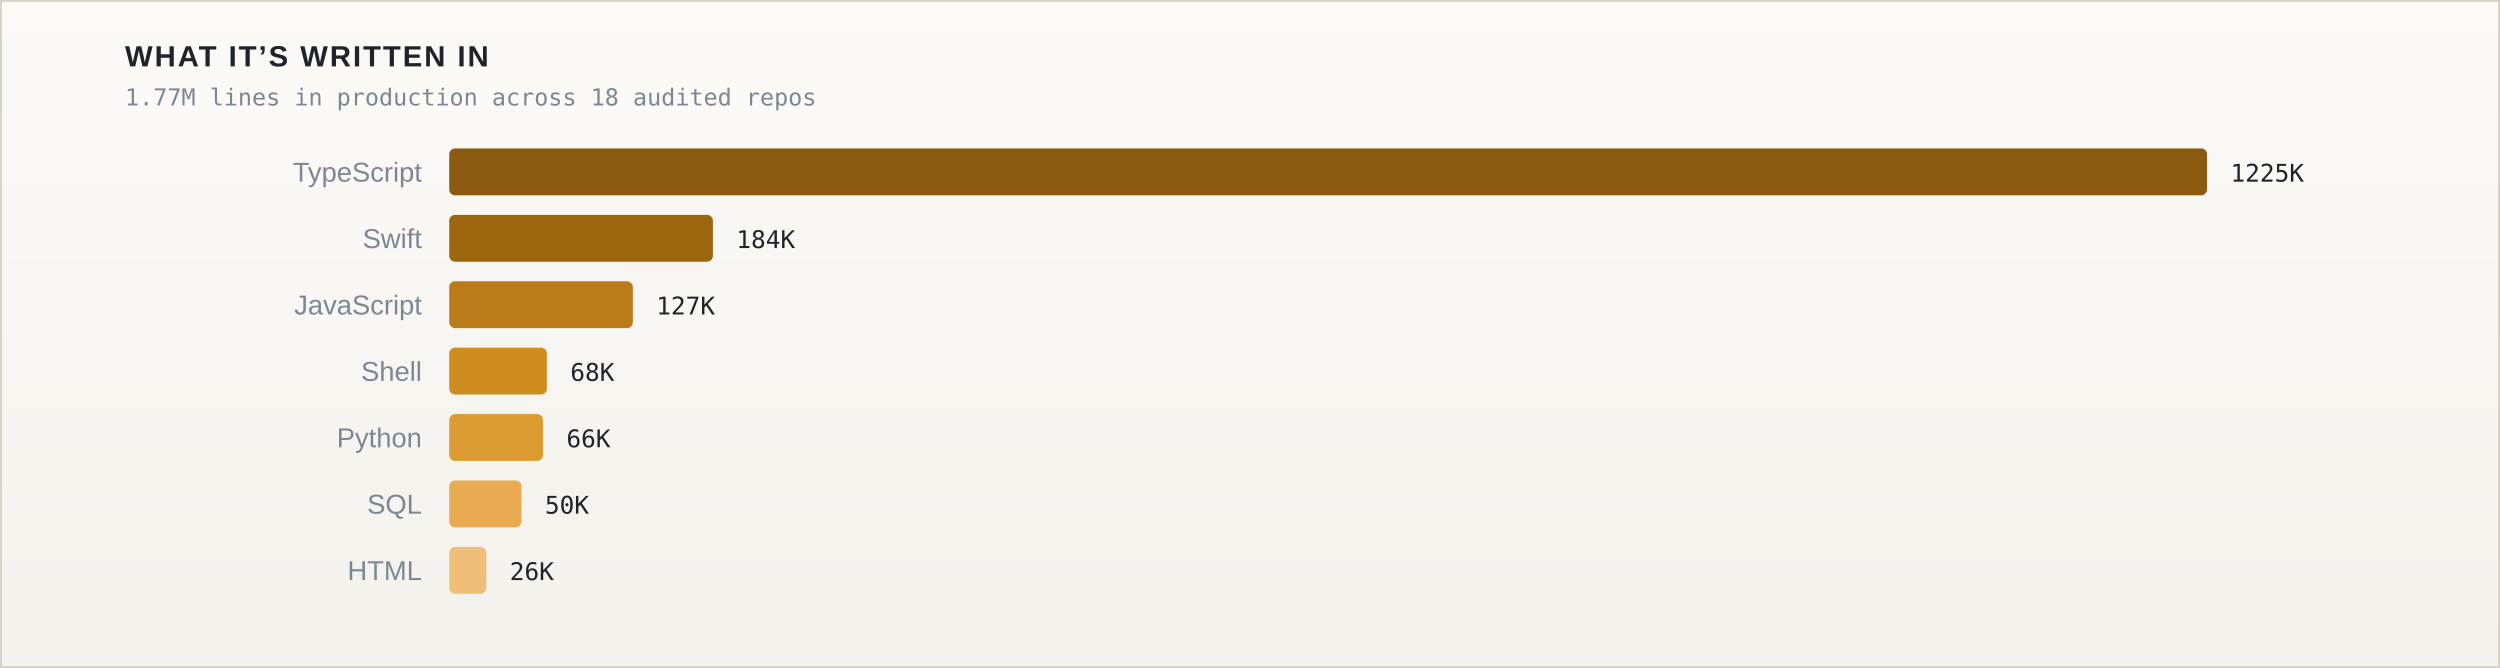
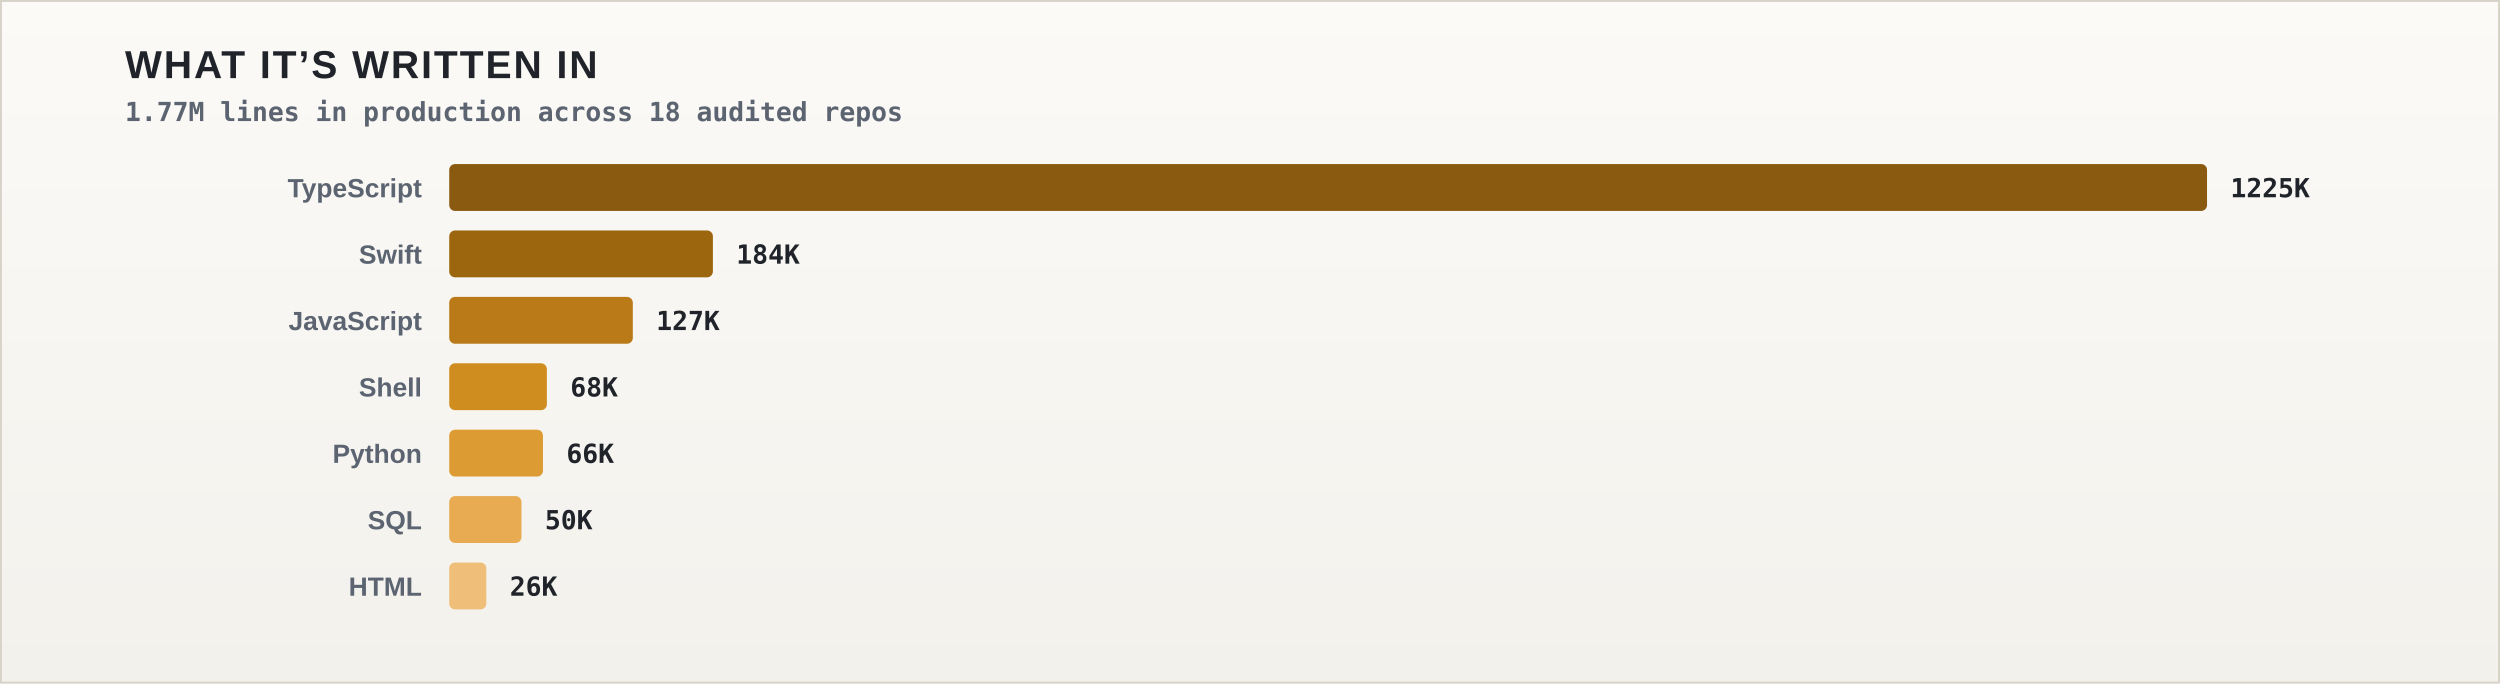
- <svg xmlns="http://www.w3.org/2000/svg" width="1280" height="342" viewBox="0 0 1280 342" role="img" aria-label="Lines of code by language, TypeScript leading at 1225 thousand">
+ <svg xmlns="http://www.w3.org/2000/svg" width="1280" height="350" viewBox="0 0 1280 350" role="img" aria-label="Lines of code by language, TypeScript leading at 1225 thousand">
  <defs>
    <linearGradient id="g" x1="0" y1="0" x2="0" y2="1">
      <stop offset="0" stop-color="#fbfaf7" />
      <stop offset="1" stop-color="#f3f1ec" />
    </linearGradient>
  </defs>
-   <rect width="1280" height="342" fill="url(#g)" />
-   <rect x="0.5" y="0.5" width="1279" height="341" fill="none" stroke="#d8d3c8" />
-   <text x="64" y="34" font-family="Avenir Next, Helvetica Neue, Arial, sans-serif" font-size="15" font-weight="600" letter-spacing="1" fill="#20242a">WHAT IT’S WRITTEN IN</text>
-   <text x="64" y="54" font-family="SF Mono, Menlo, Consolas, monospace" font-size="12" fill="#7d8794">1.77M lines in production across 18 audited repos</text>
-   <text x="216" y="93" font-family="Avenir Next, Helvetica Neue, Arial, sans-serif" font-size="14" fill="#7d8794" text-anchor="end">TypeScript</text>
-   <rect x="230" y="76" width="900" height="24" rx="3" fill="#8a5a10" />
-   <text x="1142" y="93" font-family="SF Mono, Menlo, Consolas, monospace" font-size="12.5" fill="#20242a">1225K</text>
-   <text x="216" y="127" font-family="Avenir Next, Helvetica Neue, Arial, sans-serif" font-size="14" fill="#7d8794" text-anchor="end">Swift</text>
-   <rect x="230" y="110" width="135" height="24" rx="3" fill="#9c660f" />
-   <text x="377" y="127" font-family="SF Mono, Menlo, Consolas, monospace" font-size="12.5" fill="#20242a">184K</text>
-   <text x="216" y="161" font-family="Avenir Next, Helvetica Neue, Arial, sans-serif" font-size="14" fill="#7d8794" text-anchor="end">JavaScript</text>
-   <rect x="230" y="144" width="94" height="24" rx="3" fill="#b97a17" />
-   <text x="336" y="161" font-family="SF Mono, Menlo, Consolas, monospace" font-size="12.5" fill="#20242a">127K</text>
-   <text x="216" y="195" font-family="Avenir Next, Helvetica Neue, Arial, sans-serif" font-size="14" fill="#7d8794" text-anchor="end">Shell</text>
-   <rect x="230" y="178" width="50" height="24" rx="3" fill="#cf8c1f" />
-   <text x="292" y="195" font-family="SF Mono, Menlo, Consolas, monospace" font-size="12.5" fill="#20242a">68K</text>
-   <text x="216" y="229" font-family="Avenir Next, Helvetica Neue, Arial, sans-serif" font-size="14" fill="#7d8794" text-anchor="end">Python</text>
-   <rect x="230" y="212" width="48" height="24" rx="3" fill="#dd9c33" />
-   <text x="290" y="229" font-family="SF Mono, Menlo, Consolas, monospace" font-size="12.5" fill="#20242a">66K</text>
-   <text x="216" y="263" font-family="Avenir Next, Helvetica Neue, Arial, sans-serif" font-size="14" fill="#7d8794" text-anchor="end">SQL</text>
-   <rect x="230" y="246" width="37" height="24" rx="3" fill="#e8ab52" />
-   <text x="279" y="263" font-family="SF Mono, Menlo, Consolas, monospace" font-size="12.5" fill="#20242a">50K</text>
-   <text x="216" y="297" font-family="Avenir Next, Helvetica Neue, Arial, sans-serif" font-size="14" fill="#7d8794" text-anchor="end">HTML</text>
-   <rect x="230" y="280" width="19" height="24" rx="3" fill="#efbe78" />
-   <text x="261" y="297" font-family="SF Mono, Menlo, Consolas, monospace" font-size="12.5" fill="#20242a">26K</text>
+   <rect width="1280" height="350" fill="url(#g)" />
+   <rect x="0.5" y="0.5" width="1279" height="349" fill="none" stroke="#d8d3c8" />
+   <text x="64" y="40" font-family="Avenir Next, Helvetica Neue, Arial, sans-serif" font-size="20" font-weight="700" letter-spacing="1" fill="#20242a">WHAT IT’S WRITTEN IN</text>
+   <text x="64" y="62" font-family="SF Mono, Menlo, Consolas, monospace" font-size="13.5" font-weight="600" fill="#5b6470">1.77M lines in production across 18 audited repos</text>
+   <text x="216" y="101" font-family="Avenir Next, Helvetica Neue, Arial, sans-serif" font-size="13.5" font-weight="600" fill="#5b6470" text-anchor="end">TypeScript</text>
+   <rect x="230" y="84" width="900" height="24" rx="3" fill="#8a5a10" />
+   <text x="1142" y="101" font-family="SF Mono, Menlo, Consolas, monospace" font-size="13.5" font-weight="600" fill="#20242a">1225K</text>
+   <text x="216" y="135" font-family="Avenir Next, Helvetica Neue, Arial, sans-serif" font-size="13.5" font-weight="600" fill="#5b6470" text-anchor="end">Swift</text>
+   <rect x="230" y="118" width="135" height="24" rx="3" fill="#9c660f" />
+   <text x="377" y="135" font-family="SF Mono, Menlo, Consolas, monospace" font-size="13.5" font-weight="600" fill="#20242a">184K</text>
+   <text x="216" y="169" font-family="Avenir Next, Helvetica Neue, Arial, sans-serif" font-size="13.5" font-weight="600" fill="#5b6470" text-anchor="end">JavaScript</text>
+   <rect x="230" y="152" width="94" height="24" rx="3" fill="#b97a17" />
+   <text x="336" y="169" font-family="SF Mono, Menlo, Consolas, monospace" font-size="13.5" font-weight="600" fill="#20242a">127K</text>
+   <text x="216" y="203" font-family="Avenir Next, Helvetica Neue, Arial, sans-serif" font-size="13.5" font-weight="600" fill="#5b6470" text-anchor="end">Shell</text>
+   <rect x="230" y="186" width="50" height="24" rx="3" fill="#cf8c1f" />
+   <text x="292" y="203" font-family="SF Mono, Menlo, Consolas, monospace" font-size="13.5" font-weight="600" fill="#20242a">68K</text>
+   <text x="216" y="237" font-family="Avenir Next, Helvetica Neue, Arial, sans-serif" font-size="13.5" font-weight="600" fill="#5b6470" text-anchor="end">Python</text>
+   <rect x="230" y="220" width="48" height="24" rx="3" fill="#dd9c33" />
+   <text x="290" y="237" font-family="SF Mono, Menlo, Consolas, monospace" font-size="13.5" font-weight="600" fill="#20242a">66K</text>
+   <text x="216" y="271" font-family="Avenir Next, Helvetica Neue, Arial, sans-serif" font-size="13.5" font-weight="600" fill="#5b6470" text-anchor="end">SQL</text>
+   <rect x="230" y="254" width="37" height="24" rx="3" fill="#e8ab52" />
+   <text x="279" y="271" font-family="SF Mono, Menlo, Consolas, monospace" font-size="13.5" font-weight="600" fill="#20242a">50K</text>
+   <text x="216" y="305" font-family="Avenir Next, Helvetica Neue, Arial, sans-serif" font-size="13.5" font-weight="600" fill="#5b6470" text-anchor="end">HTML</text>
+   <rect x="230" y="288" width="19" height="24" rx="3" fill="#efbe78" />
+   <text x="261" y="305" font-family="SF Mono, Menlo, Consolas, monospace" font-size="13.5" font-weight="600" fill="#20242a">26K</text>
</svg>
